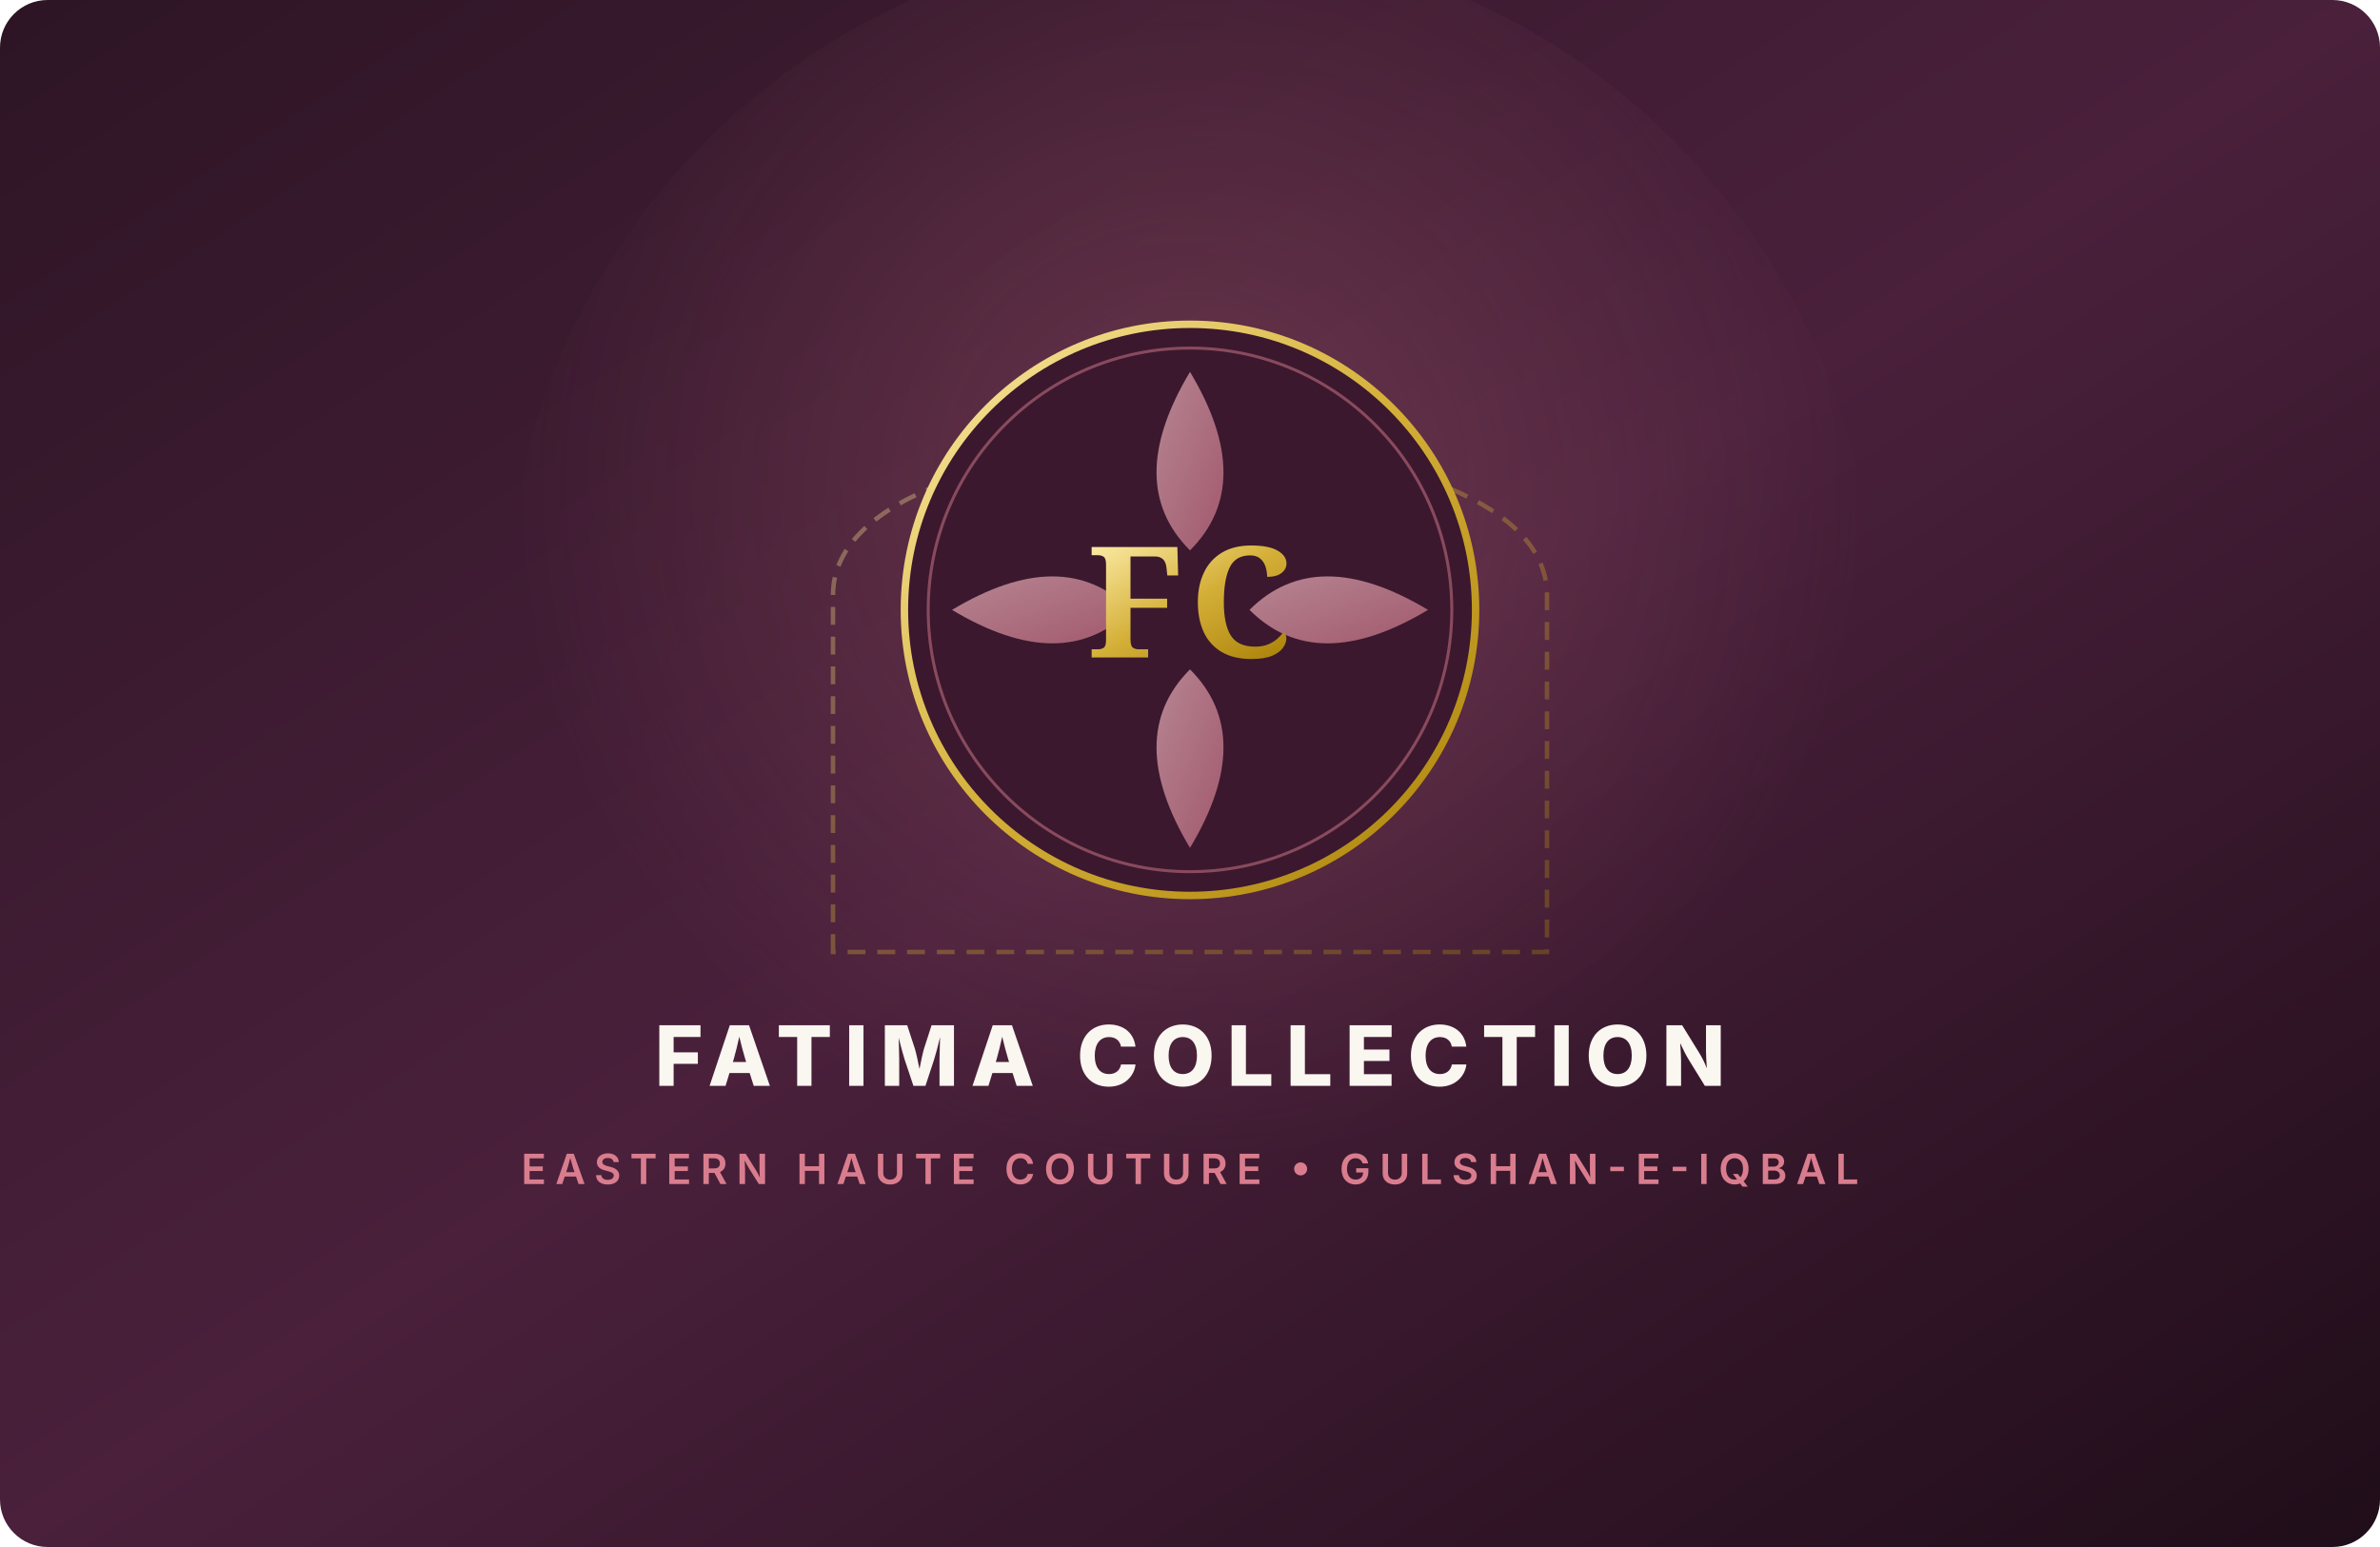
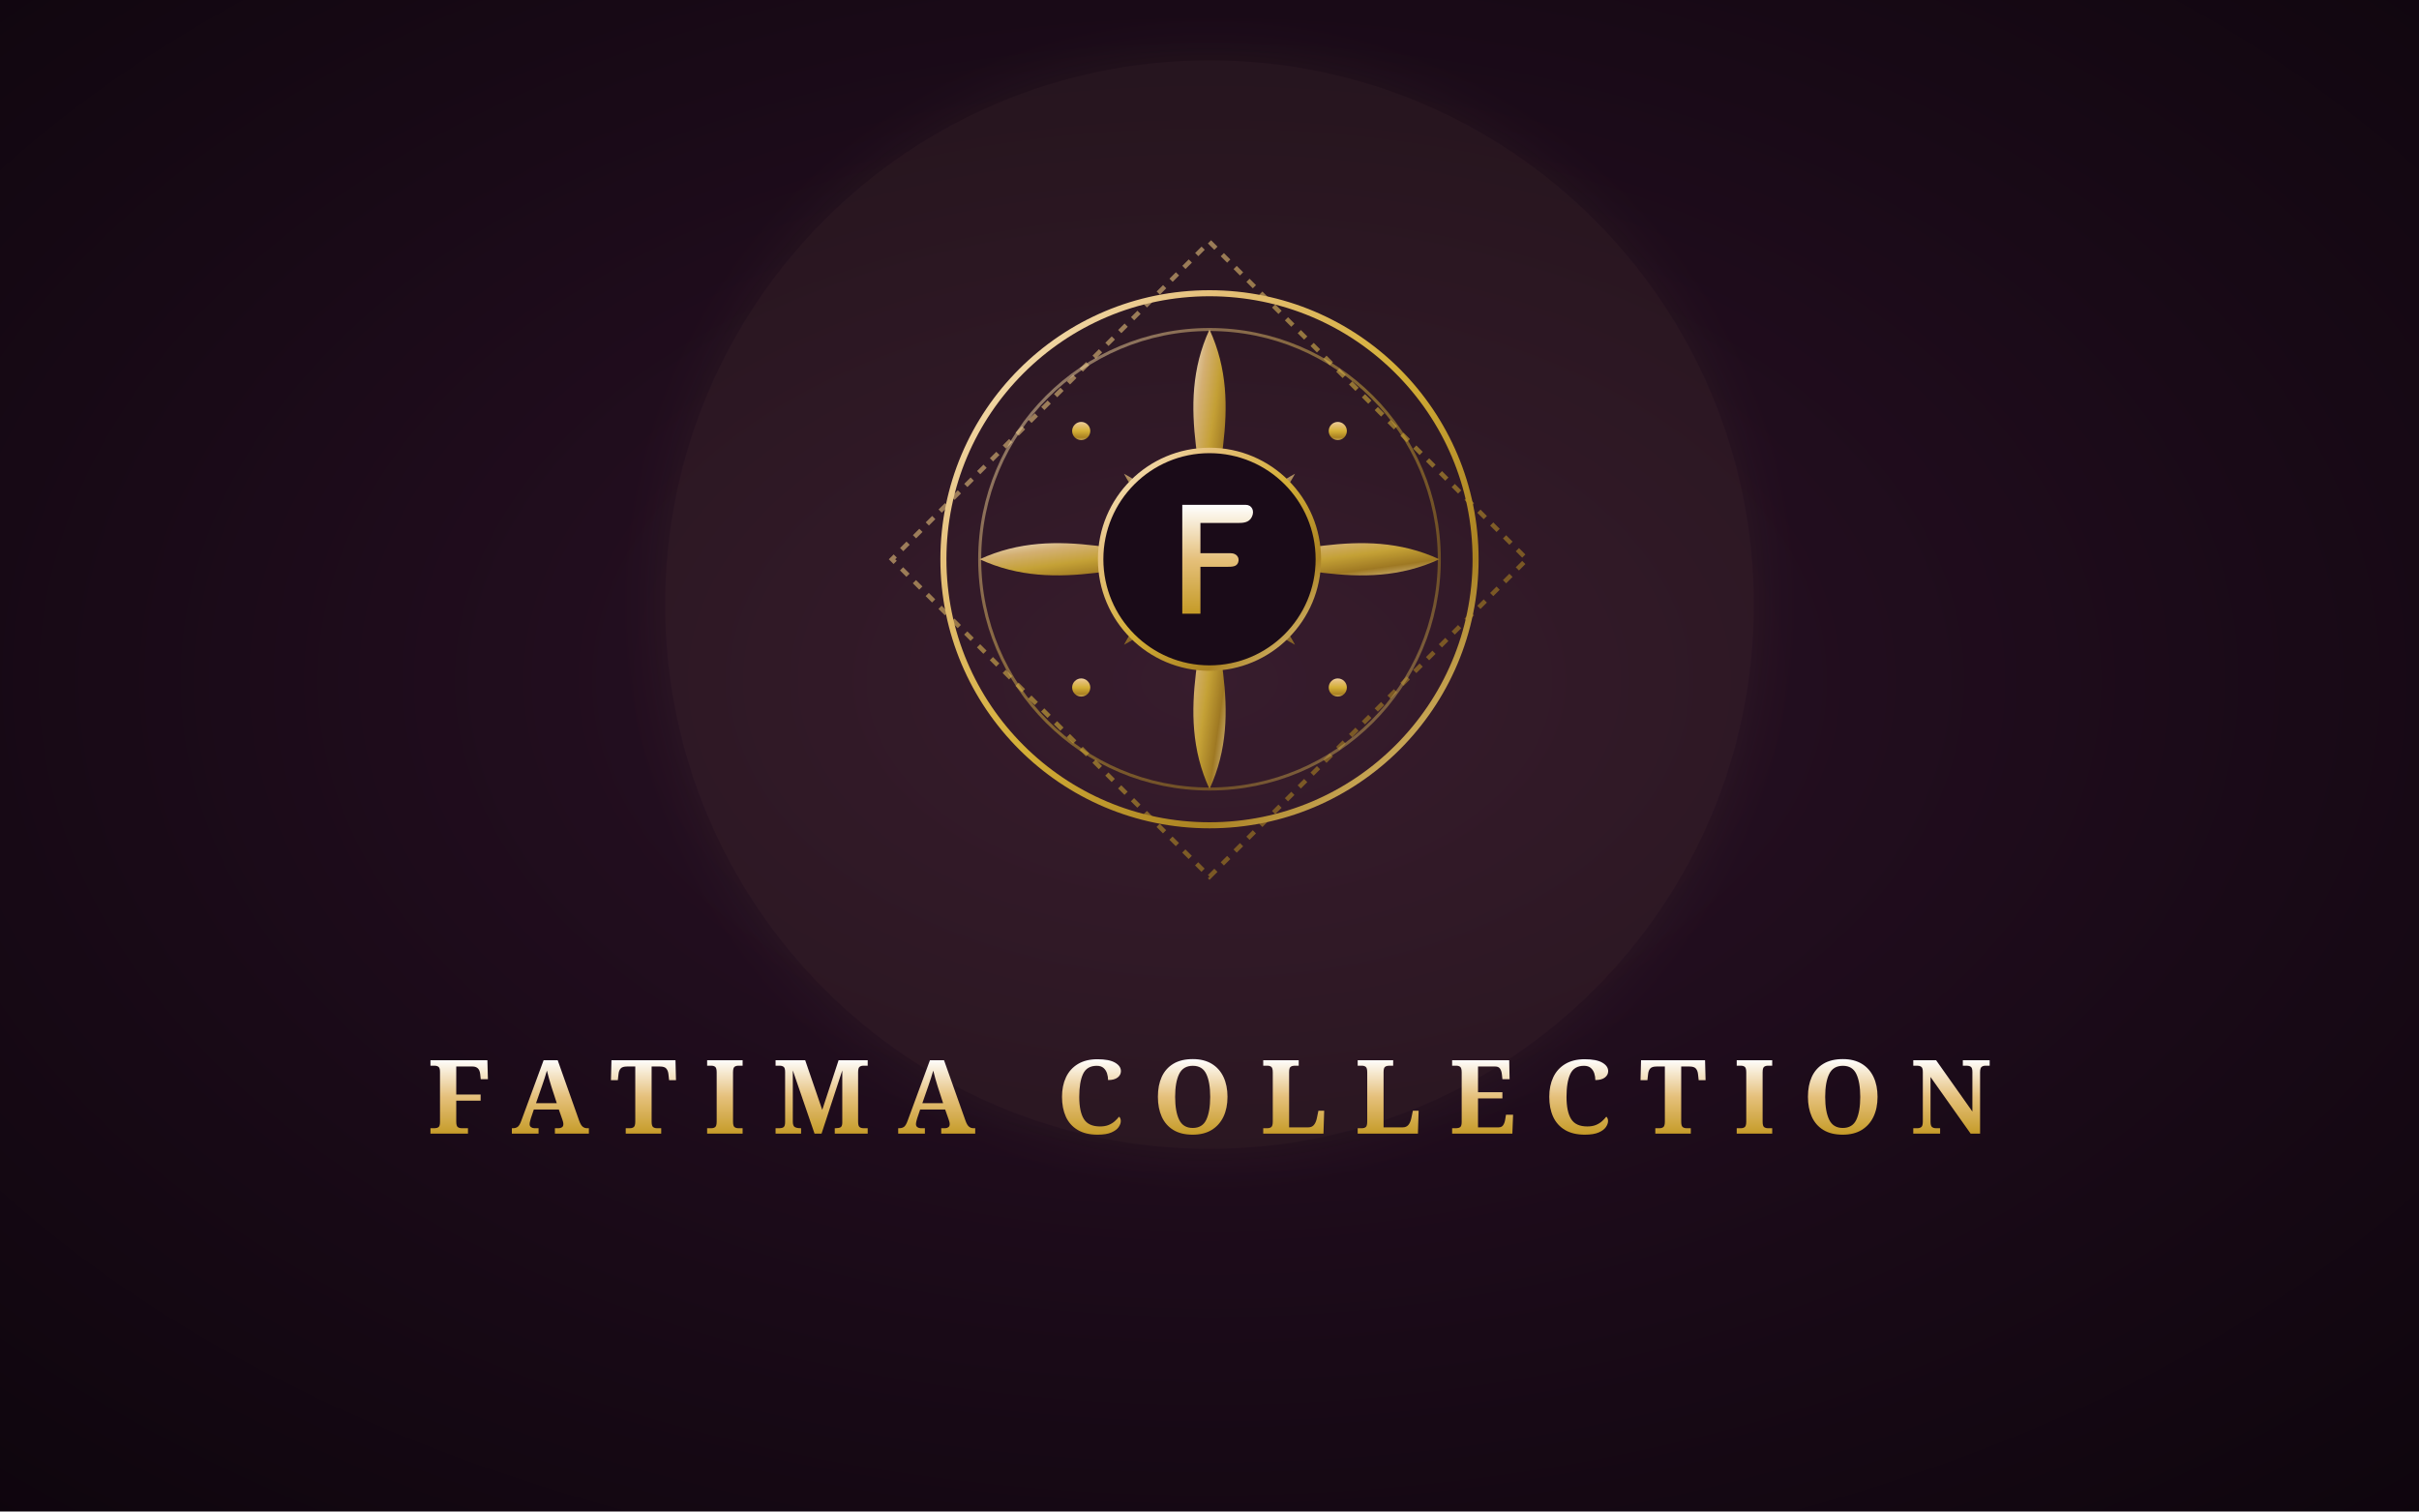
- <svg xmlns="http://www.w3.org/2000/svg" viewBox="0 0 800 520" width="100%" height="100%">
+ <svg xmlns="http://www.w3.org/2000/svg" viewBox="0 0 800 500" width="100%" height="100%">
  <defs>
-     <linearGradient id="bg-fatima" x1="0%" y1="0%" x2="100%" y2="100%">
-       <stop offset="0%" stop-color="#2D1525" />
-       <stop offset="50%" stop-color="#4A203B" />
-       <stop offset="100%" stop-color="#1F0D19" />
+     <radialGradient id="fc-bg" cx="50%" cy="45%" r="75%">
+       <stop offset="0%" stop-color="#2D1228" />
+       <stop offset="60%" stop-color="#190A17" />
+       <stop offset="100%" stop-color="#0E050D" />
+     </radialGradient>
+     <linearGradient id="gold-grad" x1="0%" y1="0%" x2="100%" y2="100%">
+       <stop offset="0%" stop-color="#FFF2D6" />
+       <stop offset="25%" stop-color="#E5C07B" />
+       <stop offset="50%" stop-color="#D4AF37" />
+       <stop offset="75%" stop-color="#AA8222" />
+       <stop offset="100%" stop-color="#EED59B" />
    </linearGradient>
-     <linearGradient id="gold-grad" x1="0%" y1="0%" x2="100%" y2="100%">
-       <stop offset="0%" stop-color="#FCEBA6" />
-       <stop offset="50%" stop-color="#D4AF37" />
-       <stop offset="100%" stop-color="#AA820A" />
+     <linearGradient id="gold-light" x1="0%" y1="0%" x2="0%" y2="100%">
+       <stop offset="0%" stop-color="#FFFFFF" />
+       <stop offset="50%" stop-color="#E5C07B" />
+       <stop offset="100%" stop-color="#C59B27" />
    </linearGradient>
-     <linearGradient id="rose-grad" x1="0%" y1="0%" x2="100%" y2="100%">
-       <stop offset="0%" stop-color="#F7C0C9" />
-       <stop offset="100%" stop-color="#D97D8E" />
-     </linearGradient>
-     <radialGradient id="glow-fatima" cx="50%" cy="40%" r="50%">
-       <stop offset="0%" stop-color="#D97D8E" stop-opacity="0.25" />
-       <stop offset="100%" stop-color="#D97D8E" stop-opacity="0" />
-     </radialGradient>
+     <filter id="gold-glow" x="-20%" y="-20%" width="140%" height="140%">
+       <feGaussianBlur stdDeviation="8" result="blur" />
+       <feComposite in="SourceGraphic" in2="blur" operator="over" />
+     </filter>
  </defs>
-   <rect width="800" height="520" rx="16" fill="url(#bg-fatima)" />
-   <circle cx="400" cy="210" r="230" fill="url(#glow-fatima)" />
-   <path d="M 280 320 L 280 200 C 280 133 520 133 520 200 L 520 320 Z" fill="none" stroke="url(#gold-grad)" stroke-width="1.5" stroke-opacity="0.35" stroke-dasharray="6,4" />
-   <circle cx="400" cy="205" r="96" fill="#3B182E" stroke="url(#gold-grad)" stroke-width="2.5" />
-   <circle cx="400" cy="205" r="88" fill="none" stroke="#D97D8E" stroke-width="1" stroke-opacity="0.5" />
-   <g transform="translate(400, 205)">
-     <path d="M 0 -80 C 15 -55 15 -35 0 -20 C -15 -35 -15 -55 0 -80 Z" fill="url(#rose-grad)" opacity="0.65" />
-     <path d="M 0 80 C 15 55 15 35 0 20 C -15 35 -15 55 0 80 Z" fill="url(#rose-grad)" opacity="0.65" />
-     <path d="M -80 0 C -55 15 -35 15 -20 0 C -35 -15 -55 -15 -80 0 Z" fill="url(#rose-grad)" opacity="0.65" />
-     <path d="M 80 0 C 55 15 35 15 20 0 C 35 -15 55 -15 80 0 Z" fill="url(#rose-grad)" opacity="0.65" />
-     <text x="0" y="16" font-family="'Cinzel', 'Playfair Display', Georgia, serif" font-size="52" font-weight="700" fill="url(#gold-grad)" text-anchor="middle" letter-spacing="2">FC</text>
+   <rect width="800" height="500" fill="url(#fc-bg)" />
+   <circle cx="400" cy="200" r="180" fill="#E5C07B" opacity="0.06" filter="url(#gold-glow)" />
+   <g transform="translate(400, 185)">
+     <path d="M 0 -105 L 105 0 L 0 105 L -105 0 Z" fill="none" stroke="url(#gold-grad)" stroke-width="1.5" stroke-dasharray="3 3" opacity="0.6" />
+     <circle cx="0" cy="0" r="88" fill="none" stroke="url(#gold-grad)" stroke-width="2" />
+     <circle cx="0" cy="0" r="76" fill="none" stroke="url(#gold-grad)" stroke-width="1" opacity="0.5" />
+     <path d="M 0 -76 C -12 -50 0 -25 0 0 C 0 -25 12 -50 0 -76 Z" fill="url(#gold-grad)" opacity="0.9" />
+     <path d="M 0 76 C -12 50 0 25 0 0 C 0 25 12 50 0 76 Z" fill="url(#gold-grad)" opacity="0.9" />
+     <path d="M -76 0 C -50 -12 -25 0 0 0 C -25 0 -50 12 -76 0 Z" fill="url(#gold-grad)" opacity="0.9" />
+     <path d="M 76 0 C 50 -12 25 0 0 0 C 25 0 50 12 76 0 Z" fill="url(#gold-grad)" opacity="0.9" />
+     <g transform="rotate(45)">
+       <circle cx="0" cy="-60" r="3" fill="url(#gold-grad)" />
+       <circle cx="0" cy="60" r="3" fill="url(#gold-grad)" />
+       <circle cx="-60" cy="0" r="3" fill="url(#gold-grad)" />
+       <circle cx="60" cy="0" r="3" fill="url(#gold-grad)" />
+       <path d="M -40 0 C -20 -6 0 0 0 0 C 0 0 -20 6 -40 0 Z" fill="url(#gold-grad)" opacity="0.7" />
+       <path d="M 40 0 C 20 -6 0 0 0 0 C 0 0 20 6 40 0 Z" fill="url(#gold-grad)" opacity="0.7" />
+       <path d="M 0 -40 C -6 -20 0 0 0 0 C 0 0 6 -20 0 -40 Z" fill="url(#gold-grad)" opacity="0.7" />
+       <path d="M 0 40 C -6 20 0 0 0 0 C 0 0 6 20 0 40 Z" fill="url(#gold-grad)" opacity="0.7" />
+     </g>
+     <circle cx="0" cy="0" r="36" fill="#1A0B18" stroke="url(#gold-grad)" stroke-width="1.8" />
+     <path d="M -9 -18 L 12 -18 C 14 -18 15 -16 14 -14 C 13 -12 11 -12 9 -12 L -3 -12 L -3 -2 L 7 -2 C 9 -2 10 -0.5 9.5 1 C 9 2.5 7.5 2.5 5.5 2.5 L -3 2.5 L -3 18 L -9 18 Z" fill="url(#gold-light)" />
  </g>
-   <text x="400" y="365" font-family="'Manrope', -apple-system, sans-serif" font-size="28" font-weight="800" fill="#FAF6F0" text-anchor="middle" letter-spacing="4">FATIMA COLLECTION</text>
-   <text x="400" y="398" font-family="'Manrope', -apple-system, sans-serif" font-size="14" font-weight="600" fill="#D97D8E" text-anchor="middle" letter-spacing="3">EASTERN HAUTE COUTURE • GULSHAN-E-IQBAL</text>
-   <line x1="330" y1="422" x2="470" y2="422" stroke="url(#gold-grad)" stroke-width="2" stroke-linecap="round" />
+   <text x="400" y="375" text-anchor="middle" font-family="'Playfair Display', 'Didot', 'Cinzel', serif" font-size="34" font-weight="600" letter-spacing="9" fill="url(#gold-light)">FATIMA COLLECTION</text>
+   <line x1="280" y1="400" x2="520" y2="400" stroke="url(#gold-grad)" stroke-width="1.5" opacity="0.6" />
</svg>
